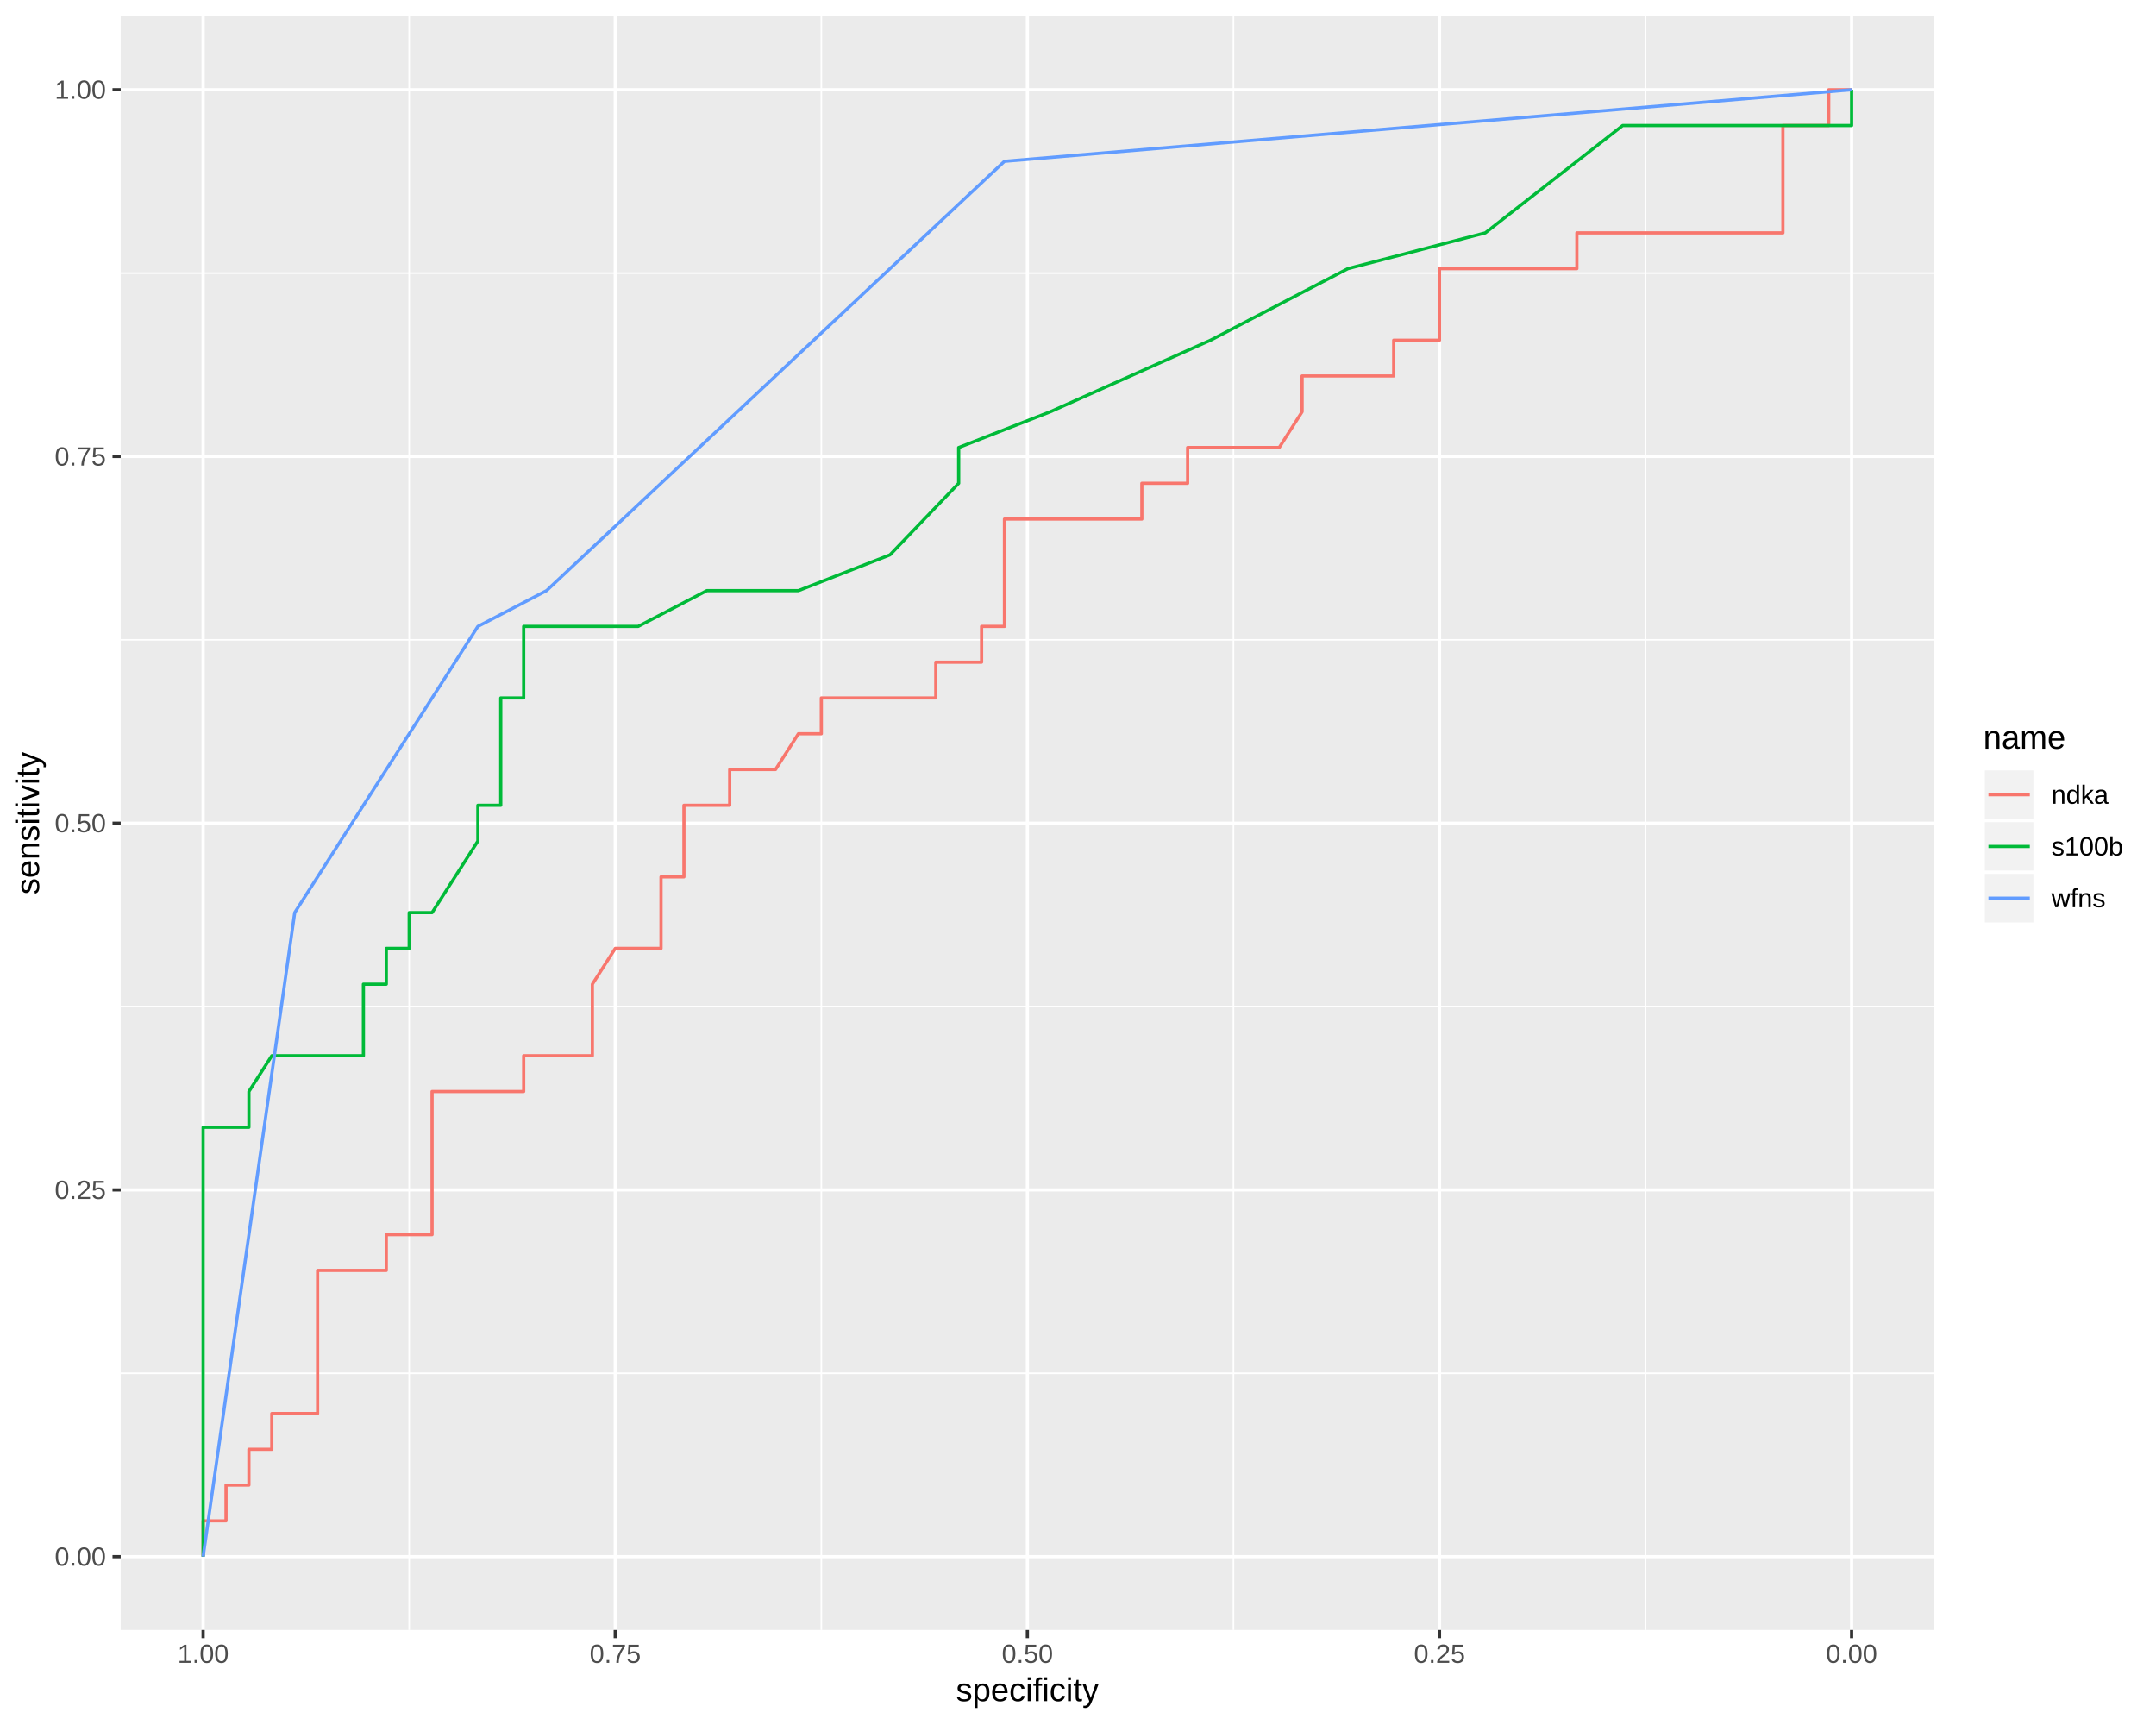
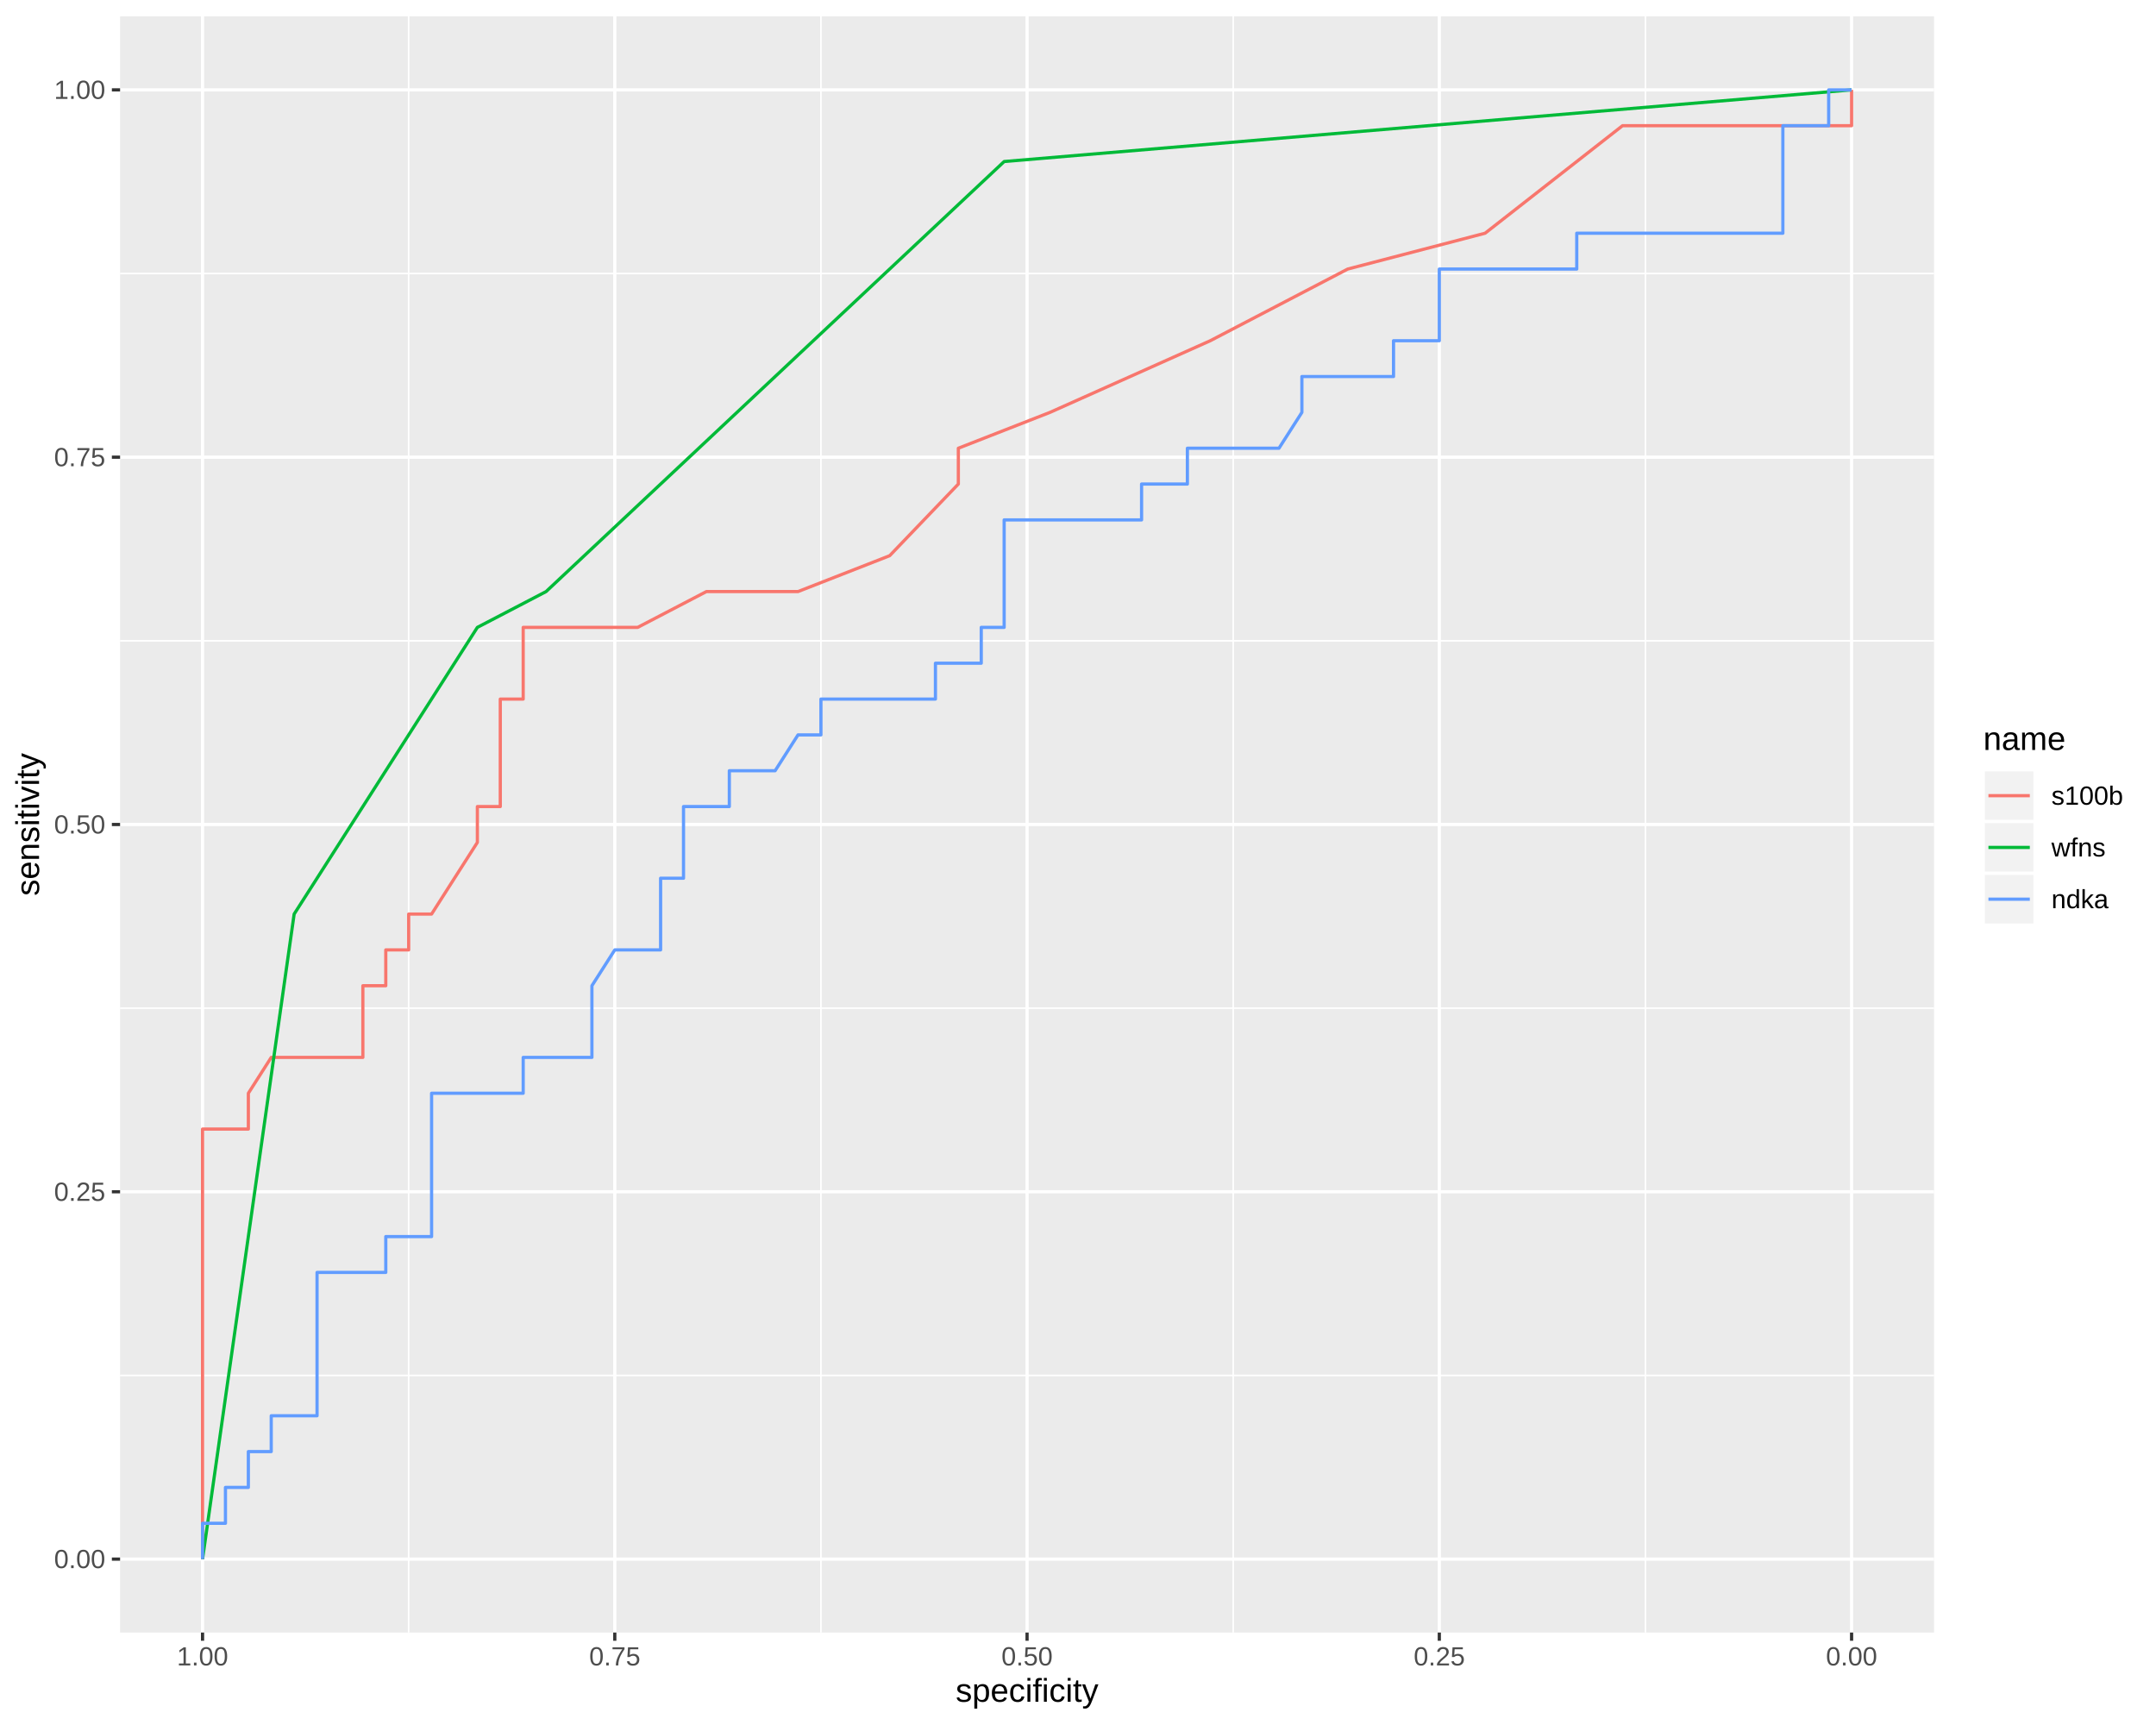
<svg xmlns="http://www.w3.org/2000/svg" viewBox="0 0 720.00 576.00">
  <defs>
    <style type="text/css">
    line, polyline, polygon, path, rect, circle {
      fill: none;
      stroke: #000000;
      stroke-linecap: round;
      stroke-linejoin: round;
      stroke-miterlimit: 10.00;
    }
  </style>
  </defs>
  <rect width="100%" height="100%" style="stroke: none; fill: #FFFFFF;" />
  <rect x="0.00" y="0.00" width="720.00" height="576.00" style="stroke-width: 1.07; stroke: #FFFFFF; fill: #FFFFFF;" />
  <defs>
-     <clipPath id="cpNDAuMzF8NjQ1Ljg3fDU0NC4yN3w1LjQ4">
-       <rect x="40.31" y="5.48" width="605.57" height="538.79" />
+     <clipPath id="cpNDAuMTB8NjQ1Ljg3fDU0NS4xM3w1LjQ4">
+       <rect x="40.10" y="5.48" width="605.77" height="539.65" />
    </clipPath>
  </defs>
-   <rect x="40.31" y="5.48" width="605.57" height="538.79" style="stroke-width: 1.07; stroke: none; fill: #EBEBEB;" clip-path="url(#cpNDAuMzF8NjQ1Ljg3fDU0NC4yN3w1LjQ4)" />
-   <polyline points="40.31,458.55 645.87,458.55 " style="stroke-width: 0.53; stroke: #FFFFFF; stroke-linecap: butt;" clip-path="url(#cpNDAuMzF8NjQ1Ljg3fDU0NC4yN3w1LjQ4)" />
-   <polyline points="40.31,336.10 645.87,336.10 " style="stroke-width: 0.53; stroke: #FFFFFF; stroke-linecap: butt;" clip-path="url(#cpNDAuMzF8NjQ1Ljg3fDU0NC4yN3w1LjQ4)" />
-   <polyline points="40.31,213.65 645.87,213.65 " style="stroke-width: 0.53; stroke: #FFFFFF; stroke-linecap: butt;" clip-path="url(#cpNDAuMzF8NjQ1Ljg3fDU0NC4yN3w1LjQ4)" />
-   <polyline points="40.31,91.20 645.87,91.20 " style="stroke-width: 0.53; stroke: #FFFFFF; stroke-linecap: butt;" clip-path="url(#cpNDAuMzF8NjQ1Ljg3fDU0NC4yN3w1LjQ4)" />
-   <polyline points="549.53,544.27 549.53,5.48 " style="stroke-width: 0.53; stroke: #FFFFFF; stroke-linecap: butt;" clip-path="url(#cpNDAuMzF8NjQ1Ljg3fDU0NC4yN3w1LjQ4)" />
-   <polyline points="411.91,544.27 411.91,5.48 " style="stroke-width: 0.53; stroke: #FFFFFF; stroke-linecap: butt;" clip-path="url(#cpNDAuMzF8NjQ1Ljg3fDU0NC4yN3w1LjQ4)" />
-   <polyline points="274.28,544.27 274.28,5.48 " style="stroke-width: 0.53; stroke: #FFFFFF; stroke-linecap: butt;" clip-path="url(#cpNDAuMzF8NjQ1Ljg3fDU0NC4yN3w1LjQ4)" />
-   <polyline points="136.65,544.27 136.65,5.48 " style="stroke-width: 0.53; stroke: #FFFFFF; stroke-linecap: butt;" clip-path="url(#cpNDAuMzF8NjQ1Ljg3fDU0NC4yN3w1LjQ4)" />
-   <polyline points="40.31,519.78 645.87,519.78 " style="stroke-width: 1.07; stroke: #FFFFFF; stroke-linecap: butt;" clip-path="url(#cpNDAuMzF8NjQ1Ljg3fDU0NC4yN3w1LjQ4)" />
-   <polyline points="40.31,397.33 645.87,397.33 " style="stroke-width: 1.07; stroke: #FFFFFF; stroke-linecap: butt;" clip-path="url(#cpNDAuMzF8NjQ1Ljg3fDU0NC4yN3w1LjQ4)" />
-   <polyline points="40.31,274.88 645.87,274.88 " style="stroke-width: 1.07; stroke: #FFFFFF; stroke-linecap: butt;" clip-path="url(#cpNDAuMzF8NjQ1Ljg3fDU0NC4yN3w1LjQ4)" />
-   <polyline points="40.31,152.42 645.87,152.42 " style="stroke-width: 1.07; stroke: #FFFFFF; stroke-linecap: butt;" clip-path="url(#cpNDAuMzF8NjQ1Ljg3fDU0NC4yN3w1LjQ4)" />
-   <polyline points="40.31,29.97 645.87,29.97 " style="stroke-width: 1.07; stroke: #FFFFFF; stroke-linecap: butt;" clip-path="url(#cpNDAuMzF8NjQ1Ljg3fDU0NC4yN3w1LjQ4)" />
-   <polyline points="618.35,544.27 618.35,5.48 " style="stroke-width: 1.07; stroke: #FFFFFF; stroke-linecap: butt;" clip-path="url(#cpNDAuMzF8NjQ1Ljg3fDU0NC4yN3w1LjQ4)" />
-   <polyline points="480.72,544.27 480.72,5.48 " style="stroke-width: 1.07; stroke: #FFFFFF; stroke-linecap: butt;" clip-path="url(#cpNDAuMzF8NjQ1Ljg3fDU0NC4yN3w1LjQ4)" />
-   <polyline points="343.09,544.27 343.09,5.48 " style="stroke-width: 1.07; stroke: #FFFFFF; stroke-linecap: butt;" clip-path="url(#cpNDAuMzF8NjQ1Ljg3fDU0NC4yN3w1LjQ4)" />
-   <polyline points="205.46,544.27 205.46,5.48 " style="stroke-width: 1.07; stroke: #FFFFFF; stroke-linecap: butt;" clip-path="url(#cpNDAuMzF8NjQ1Ljg3fDU0NC4yN3w1LjQ4)" />
-   <polyline points="67.83,544.27 67.83,5.48 " style="stroke-width: 1.07; stroke: #FFFFFF; stroke-linecap: butt;" clip-path="url(#cpNDAuMzF8NjQ1Ljg3fDU0NC4yN3w1LjQ4)" />
-   <polyline points="67.83,519.78 67.83,507.83 75.48,507.83 75.48,495.89 83.12,495.89 83.12,483.94 90.77,483.94 90.77,471.99 98.42,471.99 106.06,471.99 106.06,460.05 106.06,448.10 106.06,436.15 106.06,424.21 113.71,424.21 121.36,424.21 129.00,424.21 129.00,412.26 136.65,412.26 144.29,412.26 144.29,400.31 144.29,388.37 144.29,376.42 144.29,364.47 151.94,364.47 159.59,364.47 167.23,364.47 174.88,364.47 174.88,352.53 182.52,352.53 190.17,352.53 197.82,352.53 197.82,340.58 197.82,328.64 205.46,316.69 213.11,316.69 220.75,316.69 220.75,304.74 220.75,292.80 228.40,292.80 228.40,280.85 228.40,268.90 236.05,268.90 243.69,268.90 243.69,256.96 251.34,256.96 258.98,256.96 266.63,245.01 274.28,245.01 274.28,233.06 281.92,233.06 289.57,233.06 297.21,233.06 304.86,233.06 312.51,233.06 312.51,221.12 320.15,221.12 327.80,221.12 327.80,209.17 335.44,209.17 335.44,197.22 335.44,185.28 335.44,173.33 343.09,173.33 350.74,173.33 358.38,173.33 366.03,173.33 373.67,173.33 381.32,173.33 381.32,161.38 388.97,161.38 396.61,161.38 396.61,149.44 404.26,149.44 411.91,149.44 419.55,149.44 427.20,149.44 434.84,137.49 434.84,125.54 442.49,125.54 457.78,125.54 465.43,125.54 465.43,113.60 473.07,113.60 480.72,113.60 480.72,101.65 480.72,89.70 488.37,89.70 496.01,89.70 503.66,89.70 511.30,89.70 518.95,89.70 526.60,89.70 526.60,77.76 534.24,77.76 541.89,77.76 549.53,77.76 557.18,77.76 564.83,77.76 572.47,77.76 580.12,77.76 587.76,77.76 595.41,77.76 595.41,65.81 595.41,53.86 595.41,41.92 603.06,41.92 610.70,41.92 610.70,29.97 618.35,29.97 " style="stroke-width: 1.07; stroke: #F8766D; stroke-linecap: butt;" clip-path="url(#cpNDAuMzF8NjQ1Ljg3fDU0NC4yN3w1LjQ4)" />
-   <polyline points="67.83,519.78 67.83,507.83 67.83,495.89 67.83,483.94 67.83,471.99 67.83,460.05 67.83,448.10 67.83,424.21 67.83,412.26 67.83,400.31 67.83,388.37 67.83,376.42 83.12,376.42 83.12,364.47 90.77,352.53 106.06,352.53 113.71,352.53 121.36,352.53 121.36,328.64 129.00,328.64 129.00,316.69 136.65,316.69 136.65,304.74 144.29,304.74 151.94,292.80 159.59,280.85 159.59,268.90 167.23,268.90 167.23,256.96 167.23,245.01 167.23,233.06 174.88,233.06 174.88,221.12 174.88,209.17 190.17,209.17 197.82,209.17 213.11,209.17 236.05,197.22 266.63,197.22 297.21,185.28 320.15,161.38 320.15,149.44 350.74,137.49 404.26,113.60 450.14,89.70 496.01,77.76 541.89,41.92 557.18,41.92 580.12,41.92 618.35,41.92 618.35,29.97 " style="stroke-width: 1.07; stroke: #00BA38; stroke-linecap: butt;" clip-path="url(#cpNDAuMzF8NjQ1Ljg3fDU0NC4yN3w1LjQ4)" />
-   <polyline points="67.83,519.78 98.42,304.74 159.59,209.17 182.52,197.22 335.44,53.86 618.35,29.97 " style="stroke-width: 1.07; stroke: #619CFF; stroke-linecap: butt;" clip-path="url(#cpNDAuMzF8NjQ1Ljg3fDU0NC4yN3w1LjQ4)" />
+   <rect x="40.10" y="5.48" width="605.77" height="539.65" style="stroke-width: 1.07; stroke: none; fill: #EBEBEB;" clip-path="url(#cpNDAuMTB8NjQ1Ljg3fDU0NS4xM3w1LjQ4)" />
+   <polyline points="40.10,459.28 645.87,459.28 " style="stroke-width: 0.53; stroke: #FFFFFF; stroke-linecap: butt;" clip-path="url(#cpNDAuMTB8NjQ1Ljg3fDU0NS4xM3w1LjQ4)" />
+   <polyline points="40.10,336.63 645.87,336.63 " style="stroke-width: 0.53; stroke: #FFFFFF; stroke-linecap: butt;" clip-path="url(#cpNDAuMTB8NjQ1Ljg3fDU0NS4xM3w1LjQ4)" />
+   <polyline points="40.10,213.98 645.87,213.98 " style="stroke-width: 0.53; stroke: #FFFFFF; stroke-linecap: butt;" clip-path="url(#cpNDAuMTB8NjQ1Ljg3fDU0NS4xM3w1LjQ4)" />
+   <polyline points="40.10,91.33 645.87,91.33 " style="stroke-width: 0.53; stroke: #FFFFFF; stroke-linecap: butt;" clip-path="url(#cpNDAuMTB8NjQ1Ljg3fDU0NS4xM3w1LjQ4)" />
+   <polyline points="549.50,545.13 549.50,5.48 " style="stroke-width: 0.53; stroke: #FFFFFF; stroke-linecap: butt;" clip-path="url(#cpNDAuMTB8NjQ1Ljg3fDU0NS4xM3w1LjQ4)" />
+   <polyline points="411.83,545.13 411.83,5.48 " style="stroke-width: 0.53; stroke: #FFFFFF; stroke-linecap: butt;" clip-path="url(#cpNDAuMTB8NjQ1Ljg3fDU0NS4xM3w1LjQ4)" />
+   <polyline points="274.15,545.13 274.15,5.48 " style="stroke-width: 0.53; stroke: #FFFFFF; stroke-linecap: butt;" clip-path="url(#cpNDAuMTB8NjQ1Ljg3fDU0NS4xM3w1LjQ4)" />
+   <polyline points="136.48,545.13 136.48,5.48 " style="stroke-width: 0.53; stroke: #FFFFFF; stroke-linecap: butt;" clip-path="url(#cpNDAuMTB8NjQ1Ljg3fDU0NS4xM3w1LjQ4)" />
+   <polyline points="40.10,520.60 645.87,520.60 " style="stroke-width: 1.07; stroke: #FFFFFF; stroke-linecap: butt;" clip-path="url(#cpNDAuMTB8NjQ1Ljg3fDU0NS4xM3w1LjQ4)" />
+   <polyline points="40.10,397.95 645.87,397.95 " style="stroke-width: 1.07; stroke: #FFFFFF; stroke-linecap: butt;" clip-path="url(#cpNDAuMTB8NjQ1Ljg3fDU0NS4xM3w1LjQ4)" />
+   <polyline points="40.10,275.31 645.87,275.31 " style="stroke-width: 1.07; stroke: #FFFFFF; stroke-linecap: butt;" clip-path="url(#cpNDAuMTB8NjQ1Ljg3fDU0NS4xM3w1LjQ4)" />
+   <polyline points="40.10,152.66 645.87,152.66 " style="stroke-width: 1.07; stroke: #FFFFFF; stroke-linecap: butt;" clip-path="url(#cpNDAuMTB8NjQ1Ljg3fDU0NS4xM3w1LjQ4)" />
+   <polyline points="40.10,30.01 645.87,30.01 " style="stroke-width: 1.07; stroke: #FFFFFF; stroke-linecap: butt;" clip-path="url(#cpNDAuMTB8NjQ1Ljg3fDU0NS4xM3w1LjQ4)" />
+   <polyline points="618.34,545.13 618.34,5.48 " style="stroke-width: 1.07; stroke: #FFFFFF; stroke-linecap: butt;" clip-path="url(#cpNDAuMTB8NjQ1Ljg3fDU0NS4xM3w1LjQ4)" />
+   <polyline points="480.66,545.13 480.66,5.48 " style="stroke-width: 1.07; stroke: #FFFFFF; stroke-linecap: butt;" clip-path="url(#cpNDAuMTB8NjQ1Ljg3fDU0NS4xM3w1LjQ4)" />
+   <polyline points="342.99,545.13 342.99,5.48 " style="stroke-width: 1.07; stroke: #FFFFFF; stroke-linecap: butt;" clip-path="url(#cpNDAuMTB8NjQ1Ljg3fDU0NS4xM3w1LjQ4)" />
+   <polyline points="205.31,545.13 205.31,5.48 " style="stroke-width: 1.07; stroke: #FFFFFF; stroke-linecap: butt;" clip-path="url(#cpNDAuMTB8NjQ1Ljg3fDU0NS4xM3w1LjQ4)" />
+   <polyline points="67.64,545.13 67.64,5.48 " style="stroke-width: 1.07; stroke: #FFFFFF; stroke-linecap: butt;" clip-path="url(#cpNDAuMTB8NjQ1Ljg3fDU0NS4xM3w1LjQ4)" />
+   <polyline points="67.64,520.60 67.64,508.64 67.64,496.67 67.64,484.70 67.64,472.74 67.64,460.77 67.64,448.81 67.64,424.88 67.64,412.91 67.64,400.94 67.64,388.98 67.64,377.01 82.94,377.01 82.94,365.05 90.58,353.08 105.88,353.08 113.53,353.08 121.18,353.08 121.18,329.15 128.83,329.15 128.83,317.18 136.48,317.18 136.48,305.22 144.13,305.22 151.77,293.25 159.42,281.29 159.42,269.32 167.07,269.32 167.07,257.36 167.07,245.39 167.07,233.43 174.72,233.43 174.72,221.46 174.72,209.49 190.02,209.49 197.67,209.49 212.96,209.49 235.91,197.53 266.50,197.53 297.10,185.56 320.04,161.63 320.04,149.67 350.64,137.70 404.18,113.77 450.07,89.84 495.96,77.87 541.85,41.97 557.15,41.97 580.10,41.97 618.34,41.97 618.34,30.01 " style="stroke-width: 1.07; stroke: #F8766D; stroke-linecap: butt;" clip-path="url(#cpNDAuMTB8NjQ1Ljg3fDU0NS4xM3w1LjQ4)" />
+   <polyline points="67.64,520.60 98.23,305.22 159.42,209.49 182.37,197.53 335.34,53.94 618.34,30.01 " style="stroke-width: 1.07; stroke: #00BA38; stroke-linecap: butt;" clip-path="url(#cpNDAuMTB8NjQ1Ljg3fDU0NS4xM3w1LjQ4)" />
+   <polyline points="67.64,520.60 67.64,508.64 75.29,508.64 75.29,496.67 82.94,496.67 82.94,484.70 90.58,484.70 90.58,472.74 98.23,472.74 105.88,472.74 105.88,460.77 105.88,448.81 105.88,436.84 105.88,424.88 113.53,424.88 121.18,424.88 128.83,424.88 128.83,412.91 136.48,412.91 144.13,412.91 144.13,400.94 144.13,388.98 144.13,377.01 144.13,365.05 151.77,365.05 159.42,365.05 167.07,365.05 174.72,365.05 174.72,353.08 182.37,353.08 190.02,353.08 197.67,353.08 197.67,341.12 197.67,329.15 205.31,317.18 212.96,317.18 220.61,317.18 220.61,305.22 220.61,293.25 228.26,293.25 228.26,281.29 228.26,269.32 235.91,269.32 243.56,269.32 243.56,257.36 251.21,257.36 258.85,257.36 266.50,245.39 274.15,245.39 274.15,233.43 281.80,233.43 289.45,233.43 297.10,233.43 304.75,233.43 312.39,233.43 312.39,221.46 320.04,221.46 327.69,221.46 327.69,209.49 335.34,209.49 335.34,197.53 335.34,185.56 335.34,173.60 342.99,173.60 350.64,173.60 358.29,173.60 365.94,173.60 373.58,173.60 381.23,173.60 381.23,161.63 388.88,161.63 396.53,161.63 396.53,149.67 404.18,149.67 411.83,149.67 419.48,149.67 427.12,149.67 434.77,137.70 434.77,125.73 442.42,125.73 457.72,125.73 465.37,125.73 465.37,113.77 473.02,113.77 480.66,113.77 480.66,101.80 480.66,89.84 488.31,89.84 495.96,89.84 503.61,89.84 511.26,89.84 518.91,89.84 526.56,89.84 526.56,77.87 534.20,77.87 541.85,77.87 549.50,77.87 557.15,77.87 564.80,77.87 572.45,77.87 580.10,77.87 587.75,77.87 595.39,77.87 595.39,65.91 595.39,53.94 595.39,41.97 603.04,41.97 610.69,41.97 610.69,30.01 618.34,30.01 " style="stroke-width: 1.07; stroke: #619CFF; stroke-linecap: butt;" clip-path="url(#cpNDAuMTB8NjQ1Ljg3fDU0NS4xM3w1LjQ4)" />
  <defs>
    <clipPath id="cpMC4wMHw3MjAuMDB8NTc2LjAwfDAuMDA=">
      <rect x="0.00" y="0.00" width="720.00" height="576.00" />
    </clipPath>
  </defs>
  <g clip-path="url(#cpMC4wMHw3MjAuMDB8NTc2LjAwfDAuMDA=)">
-     <text x="18.27" y="522.80" style="font-size: 8.80px; fill: #4D4D4D; font-family: Liberation Sans;" textLength="17.11px" lengthAdjust="spacingAndGlyphs">0.00</text>
+     <text x="18.06" y="523.62" style="font-size: 8.80px; fill: #4D4D4D; font-family: Liberation Sans;" textLength="17.11px" lengthAdjust="spacingAndGlyphs">0.00</text>
  </g>
  <g clip-path="url(#cpMC4wMHw3MjAuMDB8NTc2LjAwfDAuMDA=)">
-     <text x="18.27" y="400.35" style="font-size: 8.80px; fill: #4D4D4D; font-family: Liberation Sans;" textLength="17.11px" lengthAdjust="spacingAndGlyphs">0.25</text>
+     <text x="18.06" y="400.98" style="font-size: 8.80px; fill: #4D4D4D; font-family: Liberation Sans;" textLength="17.11px" lengthAdjust="spacingAndGlyphs">0.25</text>
  </g>
  <g clip-path="url(#cpMC4wMHw3MjAuMDB8NTc2LjAwfDAuMDA=)">
-     <text x="18.27" y="277.90" style="font-size: 8.80px; fill: #4D4D4D; font-family: Liberation Sans;" textLength="17.11px" lengthAdjust="spacingAndGlyphs">0.50</text>
+     <text x="18.06" y="278.33" style="font-size: 8.80px; fill: #4D4D4D; font-family: Liberation Sans;" textLength="17.11px" lengthAdjust="spacingAndGlyphs">0.50</text>
  </g>
  <g clip-path="url(#cpMC4wMHw3MjAuMDB8NTc2LjAwfDAuMDA=)">
-     <text x="18.27" y="155.45" style="font-size: 8.80px; fill: #4D4D4D; font-family: Liberation Sans;" textLength="17.11px" lengthAdjust="spacingAndGlyphs">0.75</text>
+     <text x="18.06" y="155.68" style="font-size: 8.80px; fill: #4D4D4D; font-family: Liberation Sans;" textLength="17.11px" lengthAdjust="spacingAndGlyphs">0.75</text>
  </g>
  <g clip-path="url(#cpMC4wMHw3MjAuMDB8NTc2LjAwfDAuMDA=)">
-     <text x="18.27" y="32.99" style="font-size: 8.80px; fill: #4D4D4D; font-family: Liberation Sans;" textLength="17.11px" lengthAdjust="spacingAndGlyphs">1.00</text>
+     <text x="18.06" y="33.03" style="font-size: 8.80px; fill: #4D4D4D; font-family: Liberation Sans;" textLength="17.11px" lengthAdjust="spacingAndGlyphs">1.00</text>
  </g>
-   <polyline points="37.57,519.78 40.31,519.78 " style="stroke-width: 1.07; stroke: #333333; stroke-linecap: butt;" clip-path="url(#cpMC4wMHw3MjAuMDB8NTc2LjAwfDAuMDA=)" />
-   <polyline points="37.57,397.33 40.31,397.33 " style="stroke-width: 1.07; stroke: #333333; stroke-linecap: butt;" clip-path="url(#cpMC4wMHw3MjAuMDB8NTc2LjAwfDAuMDA=)" />
-   <polyline points="37.57,274.88 40.31,274.88 " style="stroke-width: 1.07; stroke: #333333; stroke-linecap: butt;" clip-path="url(#cpMC4wMHw3MjAuMDB8NTc2LjAwfDAuMDA=)" />
-   <polyline points="37.57,152.42 40.31,152.42 " style="stroke-width: 1.07; stroke: #333333; stroke-linecap: butt;" clip-path="url(#cpMC4wMHw3MjAuMDB8NTc2LjAwfDAuMDA=)" />
-   <polyline points="37.57,29.97 40.31,29.97 " style="stroke-width: 1.07; stroke: #333333; stroke-linecap: butt;" clip-path="url(#cpMC4wMHw3MjAuMDB8NTc2LjAwfDAuMDA=)" />
-   <polyline points="618.35,547.01 618.35,544.27 " style="stroke-width: 1.07; stroke: #333333; stroke-linecap: butt;" clip-path="url(#cpMC4wMHw3MjAuMDB8NTc2LjAwfDAuMDA=)" />
-   <polyline points="480.72,547.01 480.72,544.27 " style="stroke-width: 1.07; stroke: #333333; stroke-linecap: butt;" clip-path="url(#cpMC4wMHw3MjAuMDB8NTc2LjAwfDAuMDA=)" />
-   <polyline points="343.09,547.01 343.09,544.27 " style="stroke-width: 1.07; stroke: #333333; stroke-linecap: butt;" clip-path="url(#cpMC4wMHw3MjAuMDB8NTc2LjAwfDAuMDA=)" />
-   <polyline points="205.46,547.01 205.46,544.27 " style="stroke-width: 1.07; stroke: #333333; stroke-linecap: butt;" clip-path="url(#cpMC4wMHw3MjAuMDB8NTc2LjAwfDAuMDA=)" />
-   <polyline points="67.83,547.01 67.83,544.27 " style="stroke-width: 1.07; stroke: #333333; stroke-linecap: butt;" clip-path="url(#cpMC4wMHw3MjAuMDB8NTc2LjAwfDAuMDA=)" />
+   <polyline points="37.36,520.60 40.10,520.60 " style="stroke-width: 1.07; stroke: #333333; stroke-linecap: butt;" clip-path="url(#cpMC4wMHw3MjAuMDB8NTc2LjAwfDAuMDA=)" />
+   <polyline points="37.36,397.95 40.10,397.95 " style="stroke-width: 1.07; stroke: #333333; stroke-linecap: butt;" clip-path="url(#cpMC4wMHw3MjAuMDB8NTc2LjAwfDAuMDA=)" />
+   <polyline points="37.36,275.31 40.10,275.31 " style="stroke-width: 1.07; stroke: #333333; stroke-linecap: butt;" clip-path="url(#cpMC4wMHw3MjAuMDB8NTc2LjAwfDAuMDA=)" />
+   <polyline points="37.36,152.66 40.10,152.66 " style="stroke-width: 1.07; stroke: #333333; stroke-linecap: butt;" clip-path="url(#cpMC4wMHw3MjAuMDB8NTc2LjAwfDAuMDA=)" />
+   <polyline points="37.36,30.01 40.10,30.01 " style="stroke-width: 1.07; stroke: #333333; stroke-linecap: butt;" clip-path="url(#cpMC4wMHw3MjAuMDB8NTc2LjAwfDAuMDA=)" />
+   <polyline points="618.34,547.87 618.34,545.13 " style="stroke-width: 1.07; stroke: #333333; stroke-linecap: butt;" clip-path="url(#cpMC4wMHw3MjAuMDB8NTc2LjAwfDAuMDA=)" />
+   <polyline points="480.66,547.87 480.66,545.13 " style="stroke-width: 1.07; stroke: #333333; stroke-linecap: butt;" clip-path="url(#cpMC4wMHw3MjAuMDB8NTc2LjAwfDAuMDA=)" />
+   <polyline points="342.99,547.87 342.99,545.13 " style="stroke-width: 1.07; stroke: #333333; stroke-linecap: butt;" clip-path="url(#cpMC4wMHw3MjAuMDB8NTc2LjAwfDAuMDA=)" />
+   <polyline points="205.31,547.87 205.31,545.13 " style="stroke-width: 1.07; stroke: #333333; stroke-linecap: butt;" clip-path="url(#cpMC4wMHw3MjAuMDB8NTc2LjAwfDAuMDA=)" />
+   <polyline points="67.64,547.87 67.64,545.13 " style="stroke-width: 1.07; stroke: #333333; stroke-linecap: butt;" clip-path="url(#cpMC4wMHw3MjAuMDB8NTc2LjAwfDAuMDA=)" />
  <g clip-path="url(#cpMC4wMHw3MjAuMDB8NTc2LjAwfDAuMDA=)">
-     <text x="609.79" y="555.25" style="font-size: 8.80px; fill: #4D4D4D; font-family: Liberation Sans;" textLength="17.11px" lengthAdjust="spacingAndGlyphs">0.00</text>
+     <text x="609.78" y="556.11" style="font-size: 8.80px; fill: #4D4D4D; font-family: Liberation Sans;" textLength="17.11px" lengthAdjust="spacingAndGlyphs">0.00</text>
  </g>
  <g clip-path="url(#cpMC4wMHw3MjAuMDB8NTc2LjAwfDAuMDA=)">
-     <text x="472.17" y="555.25" style="font-size: 8.80px; fill: #4D4D4D; font-family: Liberation Sans;" textLength="17.11px" lengthAdjust="spacingAndGlyphs">0.25</text>
+     <text x="472.11" y="556.11" style="font-size: 8.80px; fill: #4D4D4D; font-family: Liberation Sans;" textLength="17.11px" lengthAdjust="spacingAndGlyphs">0.25</text>
  </g>
  <g clip-path="url(#cpMC4wMHw3MjAuMDB8NTc2LjAwfDAuMDA=)">
-     <text x="334.54" y="555.25" style="font-size: 8.80px; fill: #4D4D4D; font-family: Liberation Sans;" textLength="17.11px" lengthAdjust="spacingAndGlyphs">0.50</text>
+     <text x="334.43" y="556.11" style="font-size: 8.80px; fill: #4D4D4D; font-family: Liberation Sans;" textLength="17.11px" lengthAdjust="spacingAndGlyphs">0.50</text>
  </g>
  <g clip-path="url(#cpMC4wMHw3MjAuMDB8NTc2LjAwfDAuMDA=)">
-     <text x="196.91" y="555.25" style="font-size: 8.80px; fill: #4D4D4D; font-family: Liberation Sans;" textLength="17.11px" lengthAdjust="spacingAndGlyphs">0.75</text>
+     <text x="196.76" y="556.11" style="font-size: 8.80px; fill: #4D4D4D; font-family: Liberation Sans;" textLength="17.11px" lengthAdjust="spacingAndGlyphs">0.75</text>
  </g>
  <g clip-path="url(#cpMC4wMHw3MjAuMDB8NTc2LjAwfDAuMDA=)">
-     <text x="59.28" y="555.25" style="font-size: 8.80px; fill: #4D4D4D; font-family: Liberation Sans;" textLength="17.11px" lengthAdjust="spacingAndGlyphs">1.00</text>
+     <text x="59.08" y="556.11" style="font-size: 8.80px; fill: #4D4D4D; font-family: Liberation Sans;" textLength="17.11px" lengthAdjust="spacingAndGlyphs">1.00</text>
  </g>
  <g clip-path="url(#cpMC4wMHw3MjAuMDB8NTc2LjAwfDAuMDA=)">
-     <text x="319.25" y="568.04" style="font-size: 11.00px; font-family: Liberation Sans;" textLength="47.69px" lengthAdjust="spacingAndGlyphs">specificity</text>
+     <text x="319.15" y="568.24" style="font-size: 11.00px; font-family: Liberation Sans;" textLength="47.69px" lengthAdjust="spacingAndGlyphs">specificity</text>
  </g>
  <g clip-path="url(#cpMC4wMHw3MjAuMDB8NTc2LjAwfDAuMDA=)">
-     <text transform="translate(13.04,298.72) rotate(-90)" style="font-size: 11.00px; font-family: Liberation Sans;" textLength="47.69px" lengthAdjust="spacingAndGlyphs">sensitivity</text>
+     <text transform="translate(13.04,299.15) rotate(-90)" style="font-size: 11.00px; font-family: Liberation Sans;" textLength="47.69px" lengthAdjust="spacingAndGlyphs">sensitivity</text>
  </g>
-   <rect x="656.83" y="235.71" width="57.69" height="78.33" style="stroke-width: 1.07; stroke: none; fill: #FFFFFF;" clip-path="url(#cpMC4wMHw3MjAuMDB8NTc2LjAwfDAuMDA=)" />
+   <rect x="656.83" y="236.24" width="57.69" height="78.12" style="stroke-width: 1.07; stroke: none; fill: #FFFFFF;" clip-path="url(#cpMC4wMHw3MjAuMDB8NTc2LjAwfDAuMDA=)" />
  <g clip-path="url(#cpMC4wMHw3MjAuMDB8NTc2LjAwfDAuMDA=)">
-     <text x="662.31" y="250.00" style="font-size: 11.00px; font-family: Liberation Sans;" textLength="27.53px" lengthAdjust="spacingAndGlyphs">name</text>
+     <text x="662.31" y="250.43" style="font-size: 11.00px; font-family: Liberation Sans;" textLength="27.53px" lengthAdjust="spacingAndGlyphs">name</text>
  </g>
-   <rect x="662.31" y="256.72" width="17.28" height="17.28" style="stroke-width: 1.07; stroke: #FFFFFF; fill: #F2F2F2;" clip-path="url(#cpMC4wMHw3MjAuMDB8NTc2LjAwfDAuMDA=)" />
-   <line x1="664.04" y1="265.36" x2="677.86" y2="265.36" style="stroke-width: 1.07; stroke: #F8766D; stroke-linecap: butt;" clip-path="url(#cpMC4wMHw3MjAuMDB8NTc2LjAwfDAuMDA=)" />
-   <rect x="662.31" y="274.00" width="17.28" height="17.28" style="stroke-width: 1.07; stroke: #FFFFFF; fill: #F2F2F2;" clip-path="url(#cpMC4wMHw3MjAuMDB8NTc2LjAwfDAuMDA=)" />
-   <line x1="664.04" y1="282.64" x2="677.86" y2="282.64" style="stroke-width: 1.07; stroke: #00BA38; stroke-linecap: butt;" clip-path="url(#cpMC4wMHw3MjAuMDB8NTc2LjAwfDAuMDA=)" />
-   <rect x="662.31" y="291.28" width="17.28" height="17.28" style="stroke-width: 1.07; stroke: #FFFFFF; fill: #F2F2F2;" clip-path="url(#cpMC4wMHw3MjAuMDB8NTc2LjAwfDAuMDA=)" />
-   <line x1="664.04" y1="299.92" x2="677.86" y2="299.92" style="stroke-width: 1.07; stroke: #619CFF; stroke-linecap: butt;" clip-path="url(#cpMC4wMHw3MjAuMDB8NTc2LjAwfDAuMDA=)" />
+   <rect x="662.31" y="257.05" width="17.28" height="17.28" style="stroke-width: 1.07; stroke: #FFFFFF; fill: #F2F2F2;" clip-path="url(#cpMC4wMHw3MjAuMDB8NTc2LjAwfDAuMDA=)" />
+   <line x1="664.04" y1="265.69" x2="677.86" y2="265.69" style="stroke-width: 1.07; stroke: #F8766D; stroke-linecap: butt;" clip-path="url(#cpMC4wMHw3MjAuMDB8NTc2LjAwfDAuMDA=)" />
+   <rect x="662.31" y="274.33" width="17.28" height="17.28" style="stroke-width: 1.07; stroke: #FFFFFF; fill: #F2F2F2;" clip-path="url(#cpMC4wMHw3MjAuMDB8NTc2LjAwfDAuMDA=)" />
+   <line x1="664.04" y1="282.97" x2="677.86" y2="282.97" style="stroke-width: 1.07; stroke: #00BA38; stroke-linecap: butt;" clip-path="url(#cpMC4wMHw3MjAuMDB8NTc2LjAwfDAuMDA=)" />
+   <rect x="662.31" y="291.61" width="17.28" height="17.28" style="stroke-width: 1.07; stroke: #FFFFFF; fill: #F2F2F2;" clip-path="url(#cpMC4wMHw3MjAuMDB8NTc2LjAwfDAuMDA=)" />
+   <line x1="664.04" y1="300.25" x2="677.86" y2="300.25" style="stroke-width: 1.07; stroke: #619CFF; stroke-linecap: butt;" clip-path="url(#cpMC4wMHw3MjAuMDB8NTc2LjAwfDAuMDA=)" />
  <g clip-path="url(#cpMC4wMHw3MjAuMDB8NTc2LjAwfDAuMDA=)">
-     <text x="685.07" y="268.38" style="font-size: 8.80px; font-family: Liberation Sans;" textLength="19.08px" lengthAdjust="spacingAndGlyphs">ndka</text>
+     <text x="685.07" y="268.71" style="font-size: 8.80px; font-family: Liberation Sans;" textLength="23.97px" lengthAdjust="spacingAndGlyphs">s100b</text>
  </g>
  <g clip-path="url(#cpMC4wMHw3MjAuMDB8NTc2LjAwfDAuMDA=)">
-     <text x="685.07" y="285.66" style="font-size: 8.80px; font-family: Liberation Sans;" textLength="23.97px" lengthAdjust="spacingAndGlyphs">s100b</text>
+     <text x="685.07" y="285.99" style="font-size: 8.80px; font-family: Liberation Sans;" textLength="18.09px" lengthAdjust="spacingAndGlyphs">wfns</text>
  </g>
  <g clip-path="url(#cpMC4wMHw3MjAuMDB8NTc2LjAwfDAuMDA=)">
-     <text x="685.07" y="302.94" style="font-size: 8.80px; font-family: Liberation Sans;" textLength="18.09px" lengthAdjust="spacingAndGlyphs">wfns</text>
+     <text x="685.07" y="303.27" style="font-size: 8.80px; font-family: Liberation Sans;" textLength="19.08px" lengthAdjust="spacingAndGlyphs">ndka</text>
  </g>
</svg>
